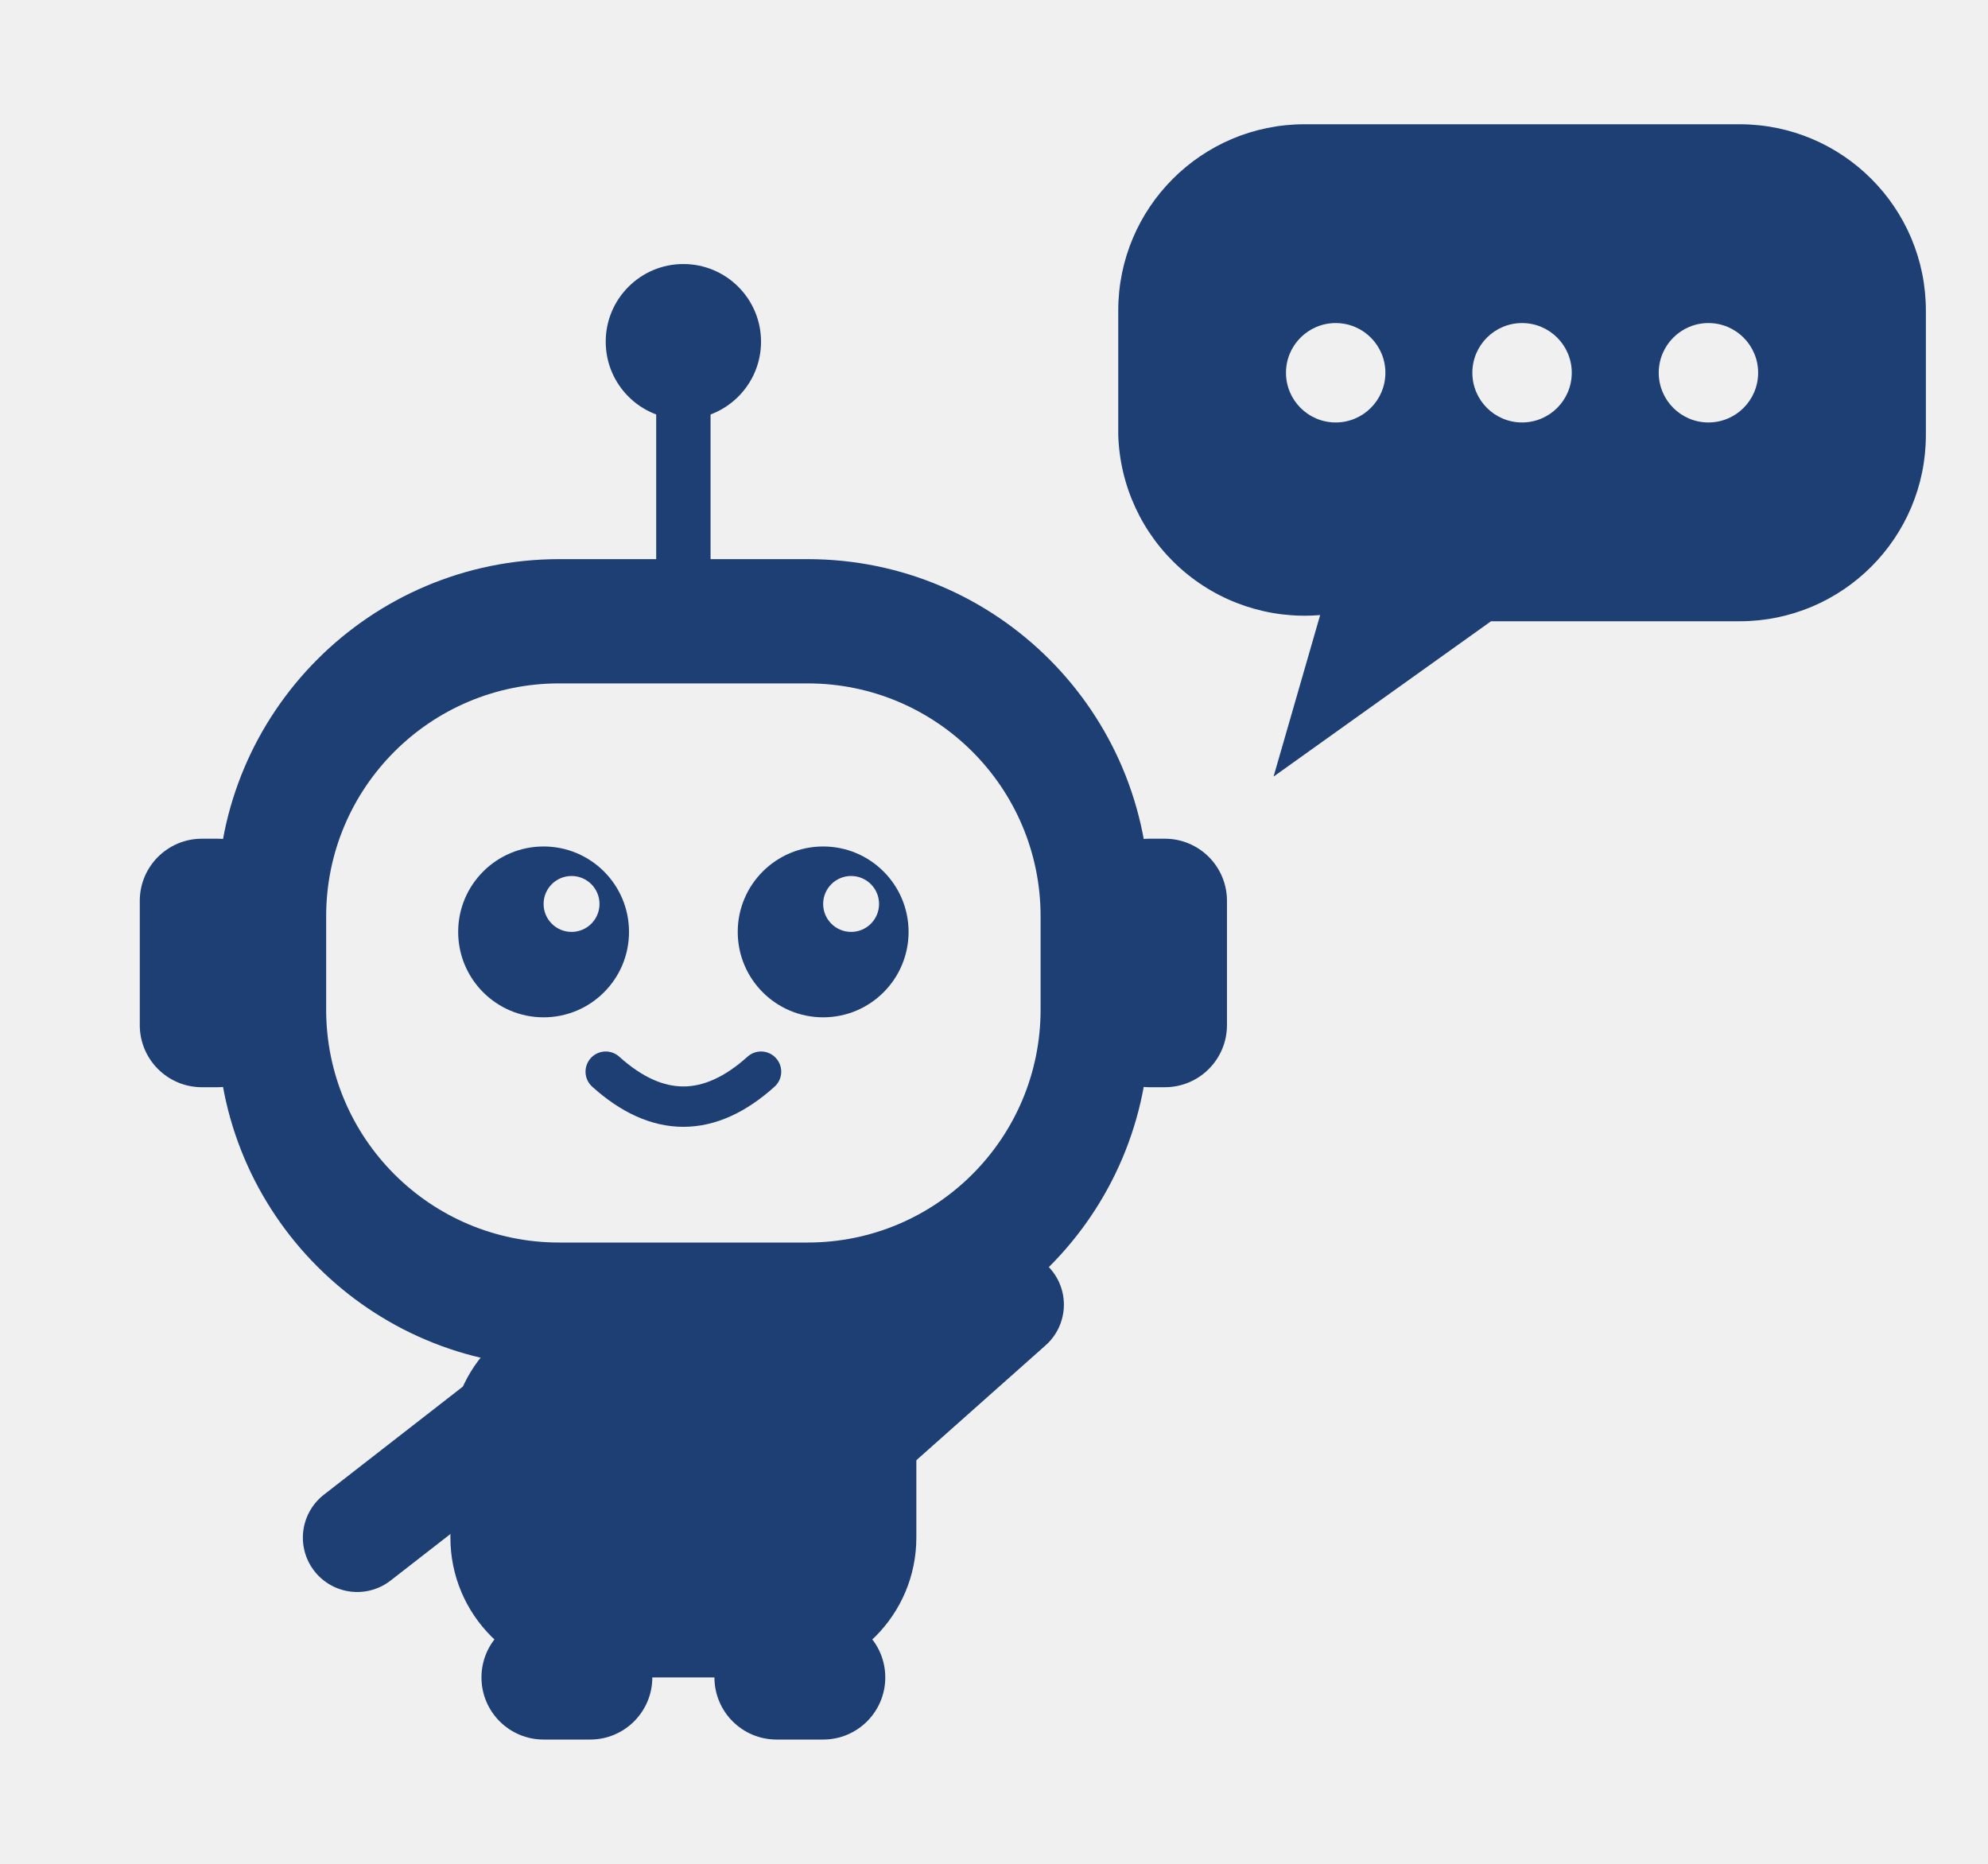
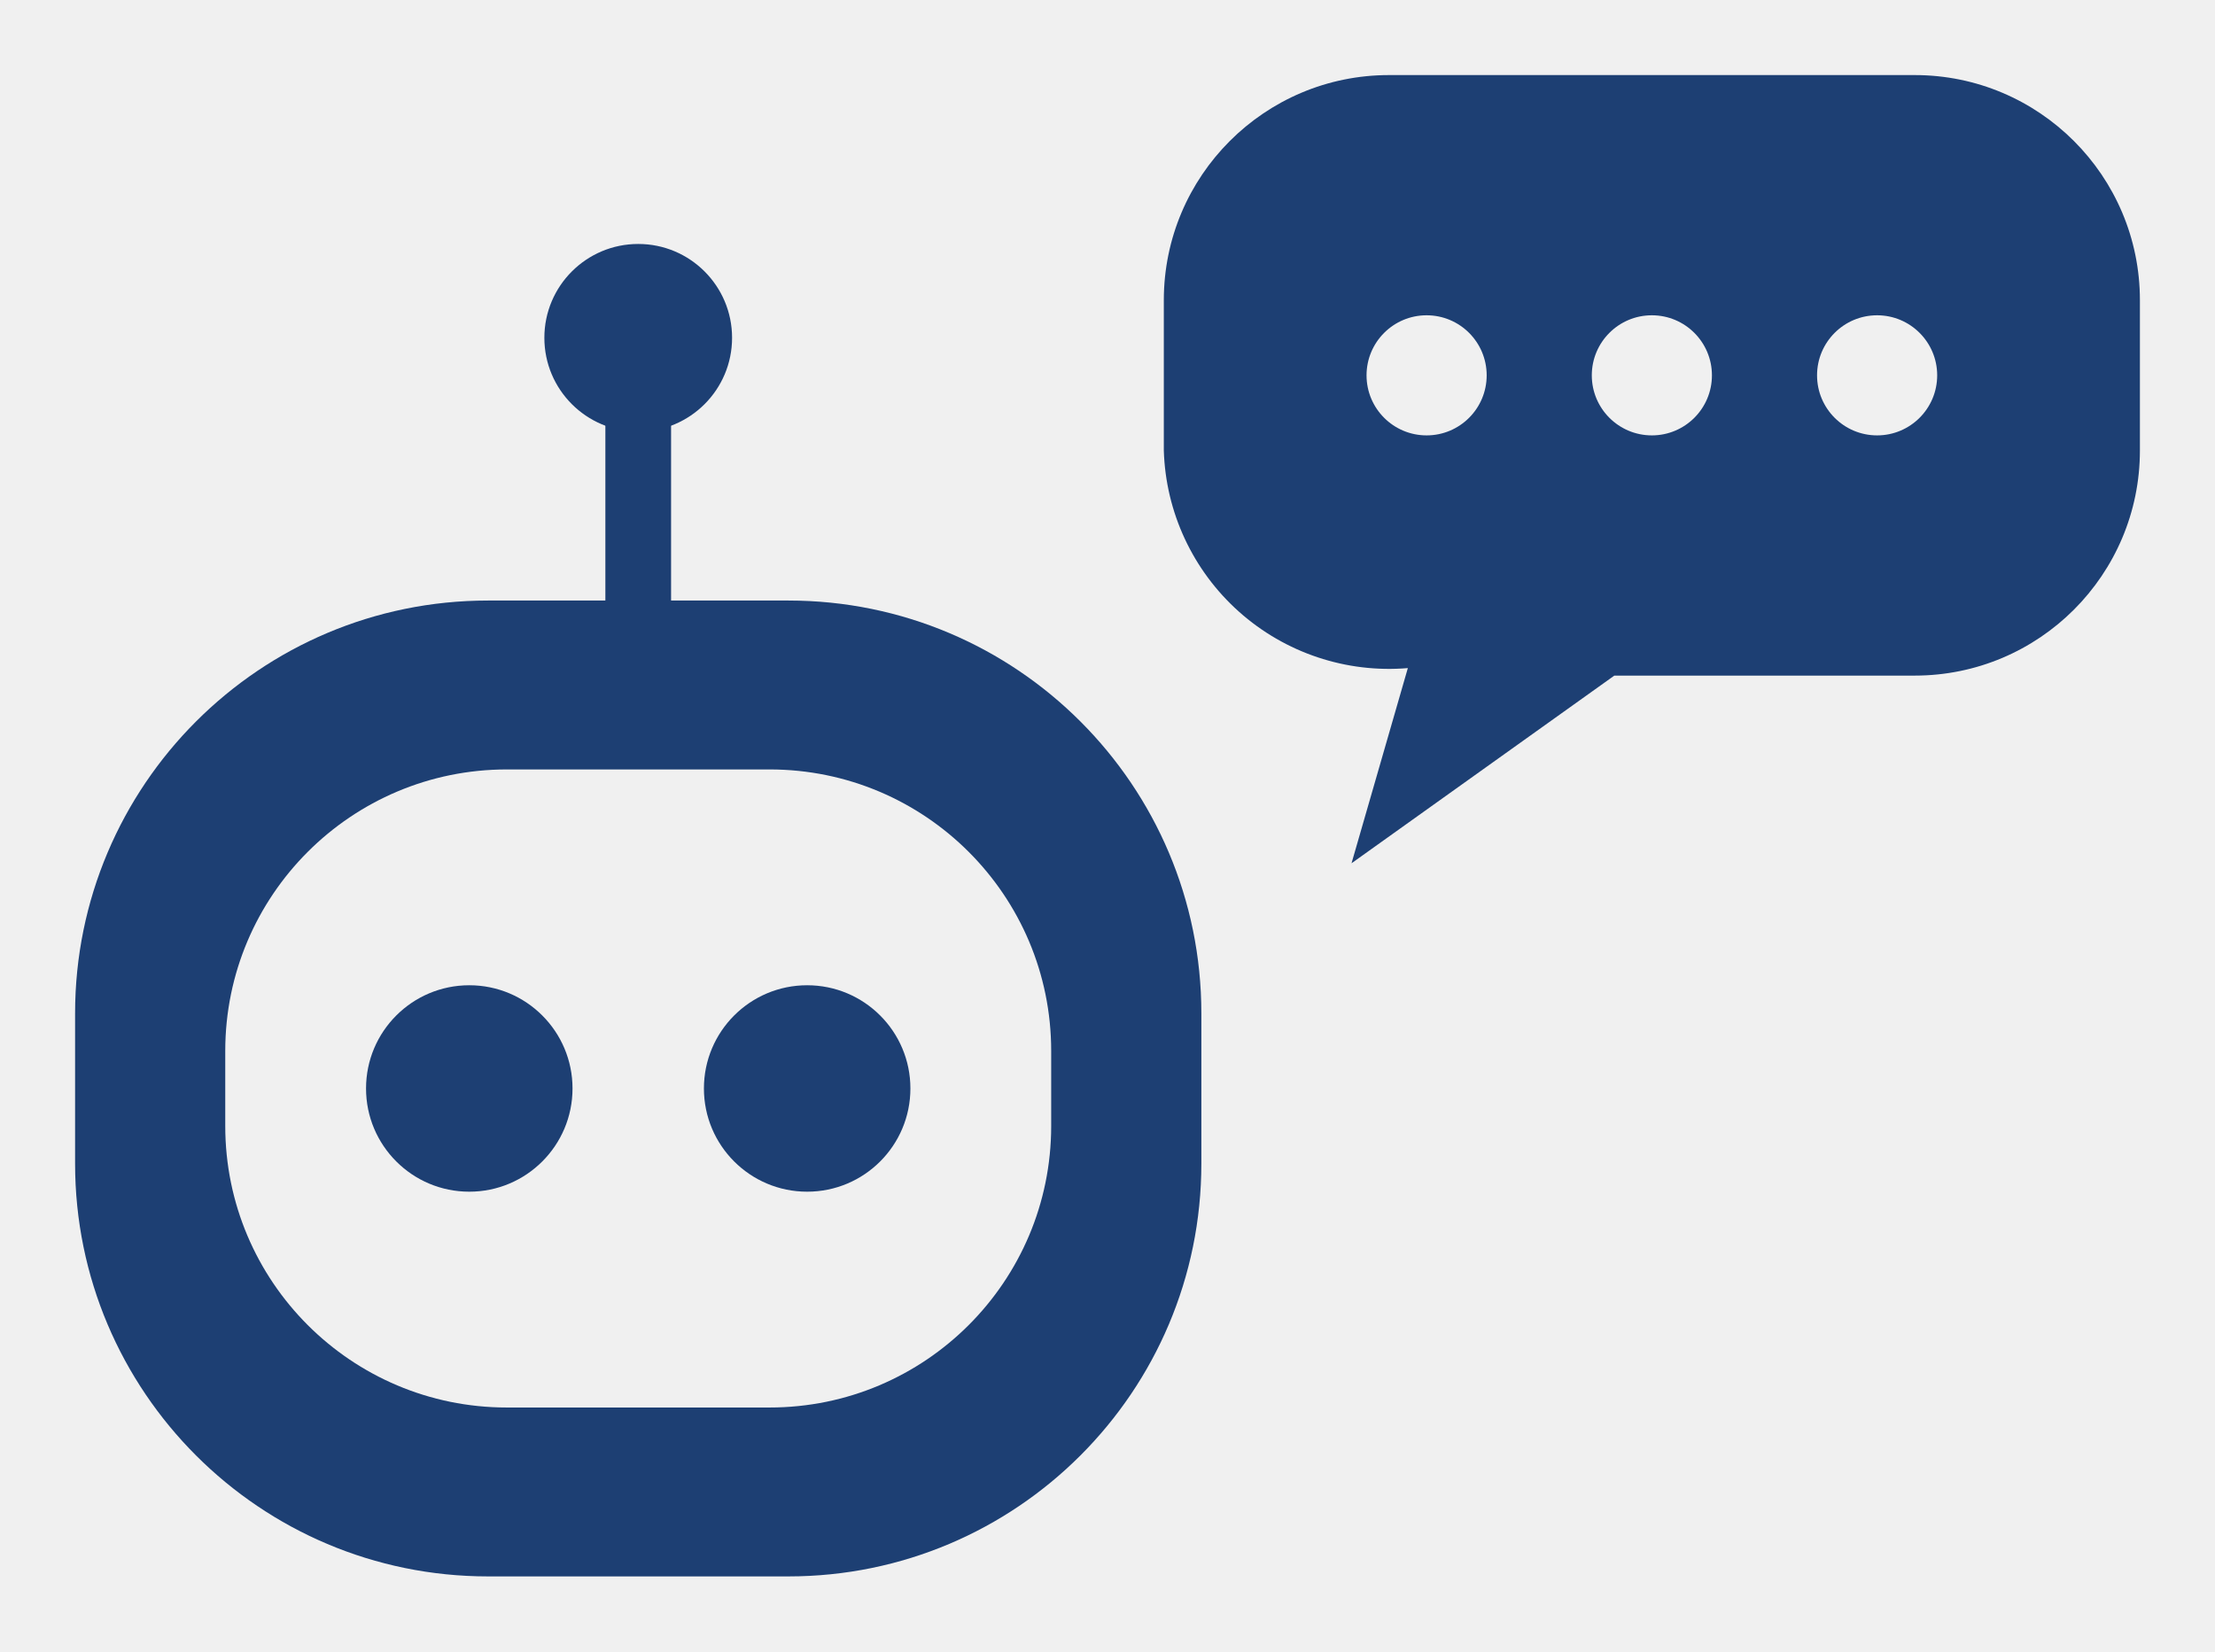
- <svg xmlns="http://www.w3.org/2000/svg" viewBox="0 0 128 120" role="img" aria-labelledby="logo-title">
+ <svg xmlns="http://www.w3.org/2000/svg" viewBox="10 4 118 88" role="img" aria-labelledby="logo-title">
  <style>
    .ink { fill: #1d3f73; }
    .line { stroke: #1d3f73; }
    @media (prefers-color-scheme: dark) {
      .ink { fill: #a9c1ee; }
      .line { stroke: #a9c1ee; }
    }
  </style>
  <defs>
    <mask id="balloon-holes">
-       <rect width="128" height="120" fill="#fff" />
+       <rect x="10" y="4" width="118" height="88" fill="#fff" />
      <circle cx="86" cy="24" r="3.2" />
      <circle cx="98" cy="24" r="3.2" />
      <circle cx="110" cy="24" r="3.2" />
    </mask>
    <mask id="face-hole">
-       <rect width="128" height="120" fill="#fff" />
-       <rect x="21" y="44" width="46" height="36" rx="15" />
-     </mask>
-     <mask id="eye-highlights">
-       <rect width="128" height="120" fill="#fff" />
-       <circle cx="36.8" cy="58.2" r="1.8" />
-       <circle cx="54.8" cy="58.2" r="1.8" />
+       <rect x="10" y="4" width="118" height="88" fill="#fff" />
+       <rect x="22" y="45" width="44" height="34" rx="15" />
    </mask>
  </defs>
  <path class="ink" mask="url(#balloon-holes)" d="M84 8h28a12 12 0 0 1 12 12v8a12 12 0 0 1-12 12H96l-14 10 3-10.4A12 12 0 0 1 72 28v-8A12 12 0 0 1 84 8z" />
  <path class="line" d="M44 38V26" stroke-width="3.5" stroke-linecap="round" fill="none" />
  <circle class="ink" cx="44" cy="22" r="5" />
-   <path class="line" d="M32 92l-9 7" stroke-width="7" stroke-linecap="round" fill="none" />
-   <path class="line" d="M56 92l9-8" stroke-width="7" stroke-linecap="round" fill="none" />
-   <rect class="ink" x="29" y="84" width="30" height="24" rx="9" />
-   <rect class="ink" x="31" y="104" width="11" height="8" rx="4" />
-   <rect class="ink" x="46" y="104" width="11" height="8" rx="4" />
-   <rect class="ink" x="9" y="54" width="9" height="16" rx="4" />
-   <rect class="ink" x="70" y="54" width="9" height="16" rx="4" />
  <rect class="ink" mask="url(#face-hole)" x="14" y="36" width="60" height="52" rx="22" />
-   <g class="ink" mask="url(#eye-highlights)">
-     <circle cx="35" cy="60" r="5.5" />
-     <circle cx="53" cy="60" r="5.5" />
-   </g>
-   <path class="line" d="M39 69q5 4.5 10 0" stroke-width="2.6" stroke-linecap="round" fill="none" />
+   <circle class="ink" cx="35" cy="62" r="5.5" />
+   <circle class="ink" cx="53" cy="62" r="5.5" />
</svg>
